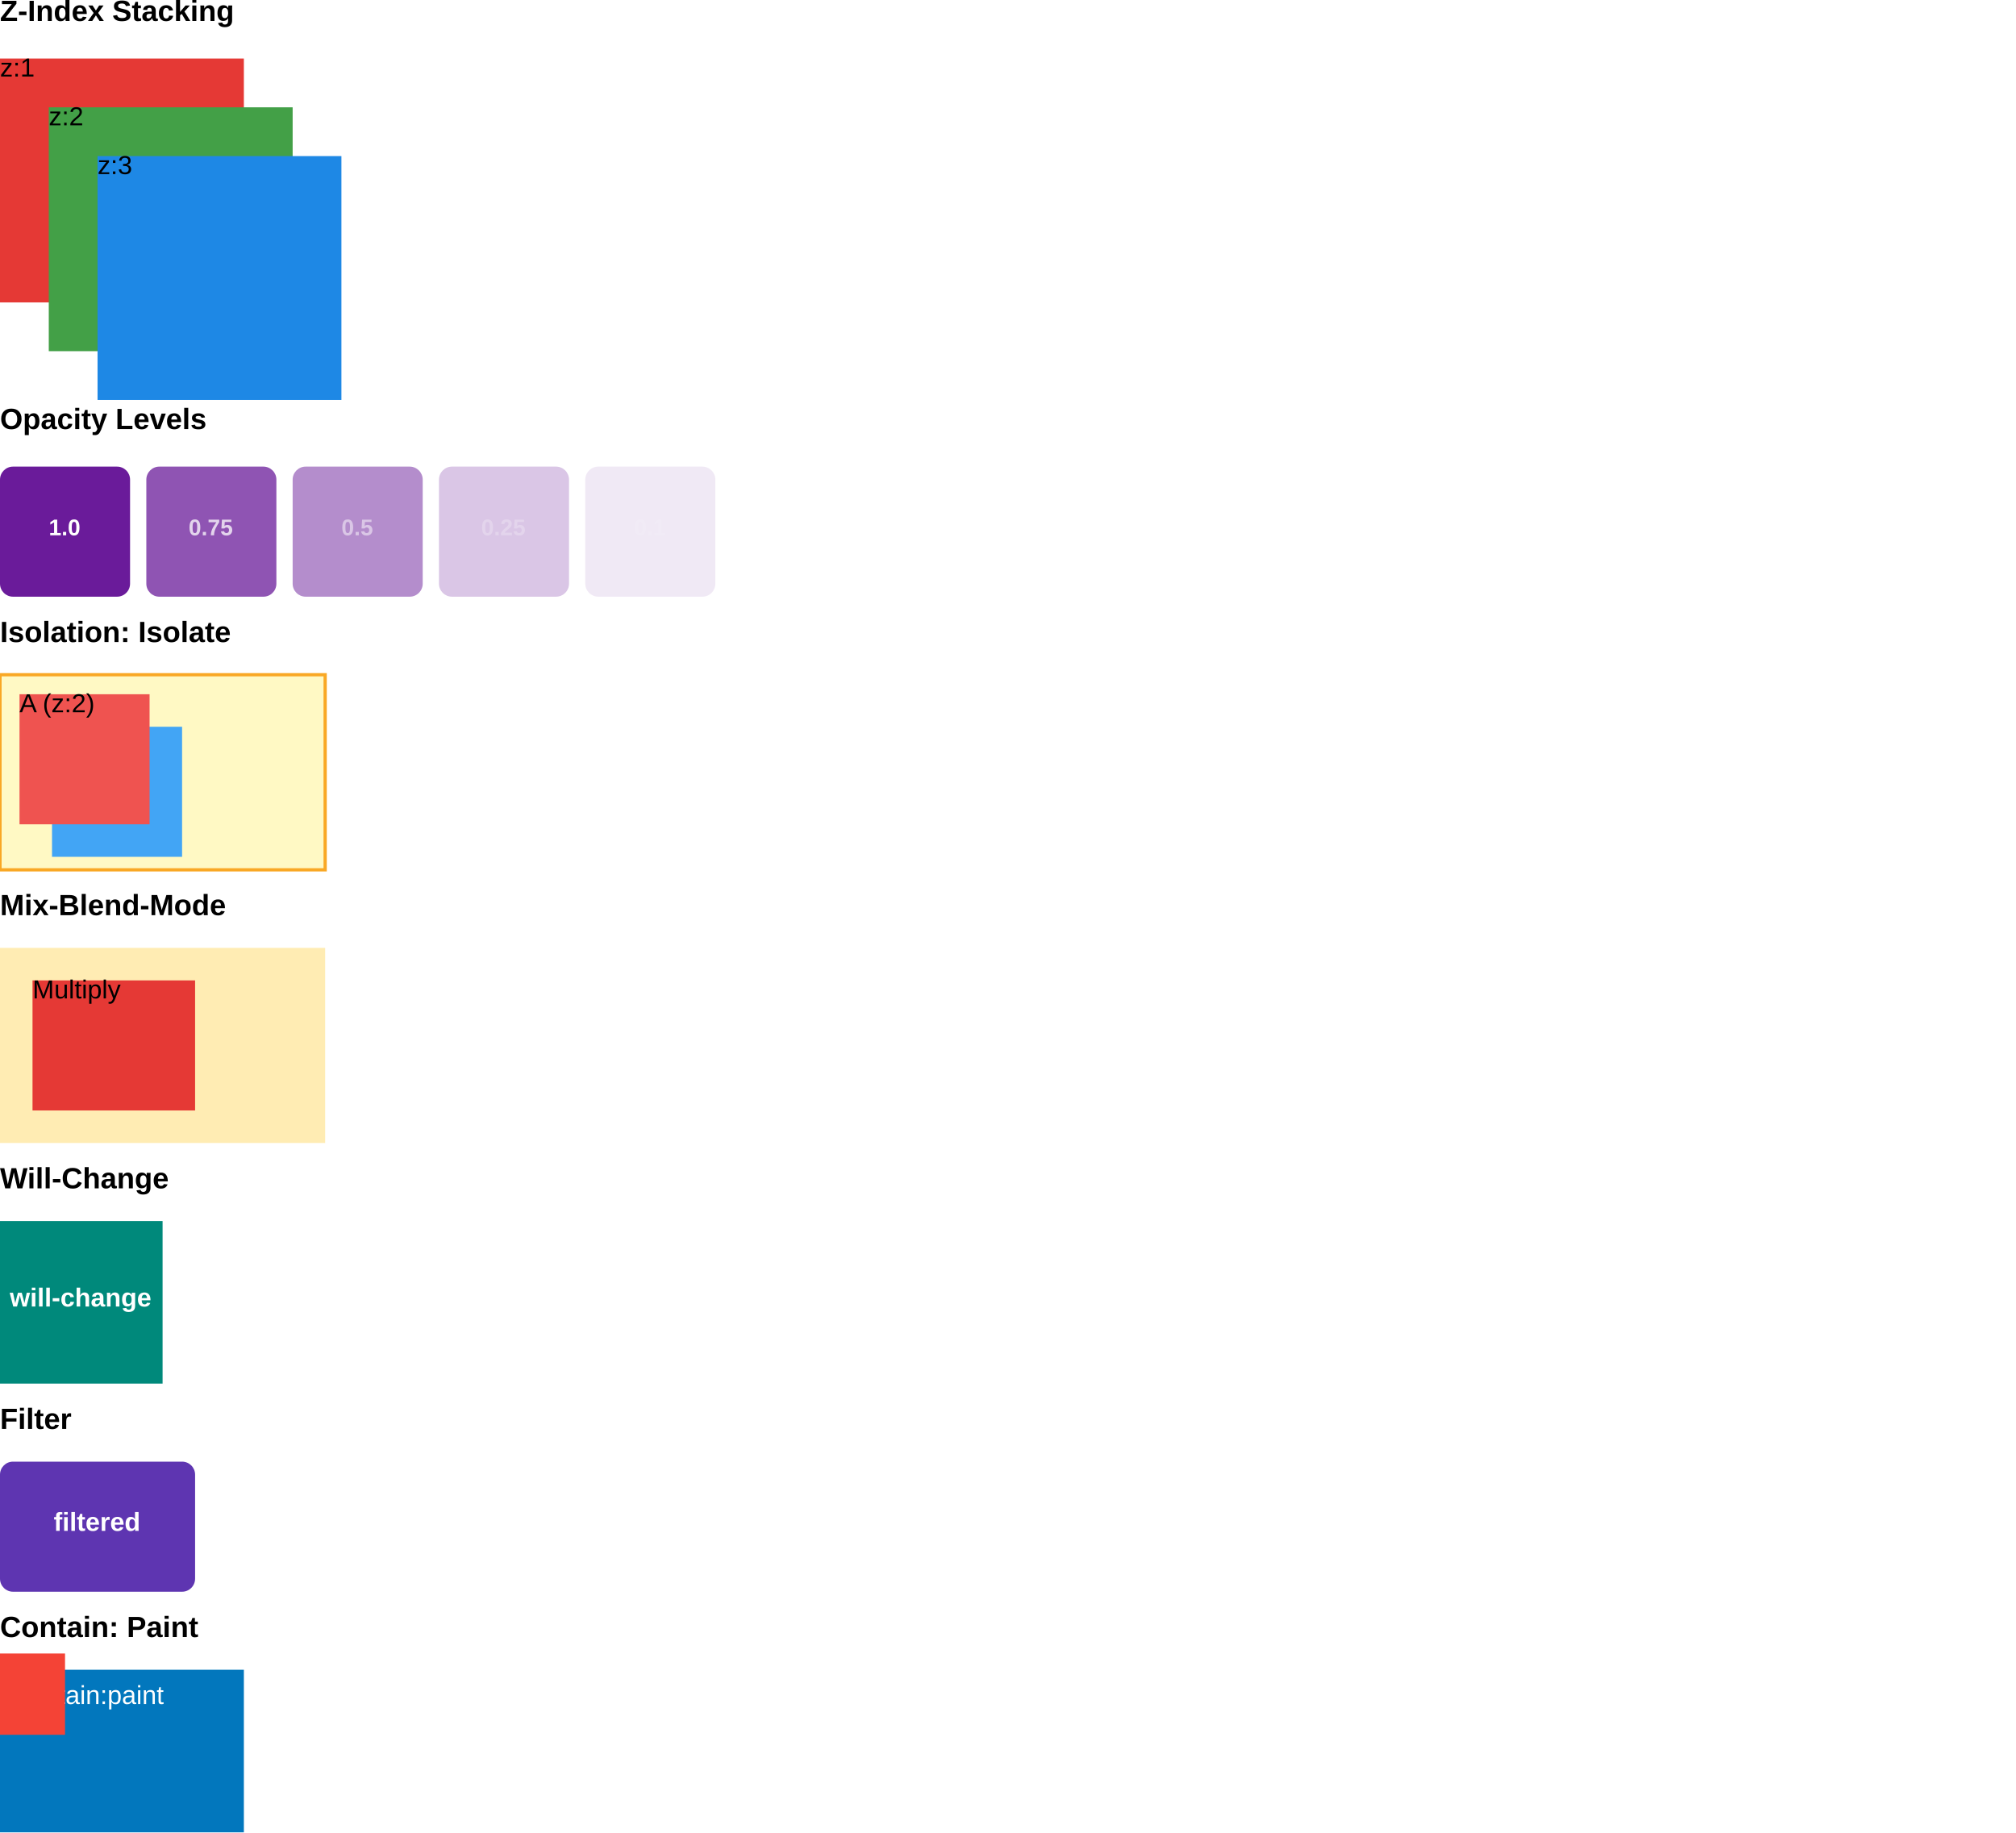
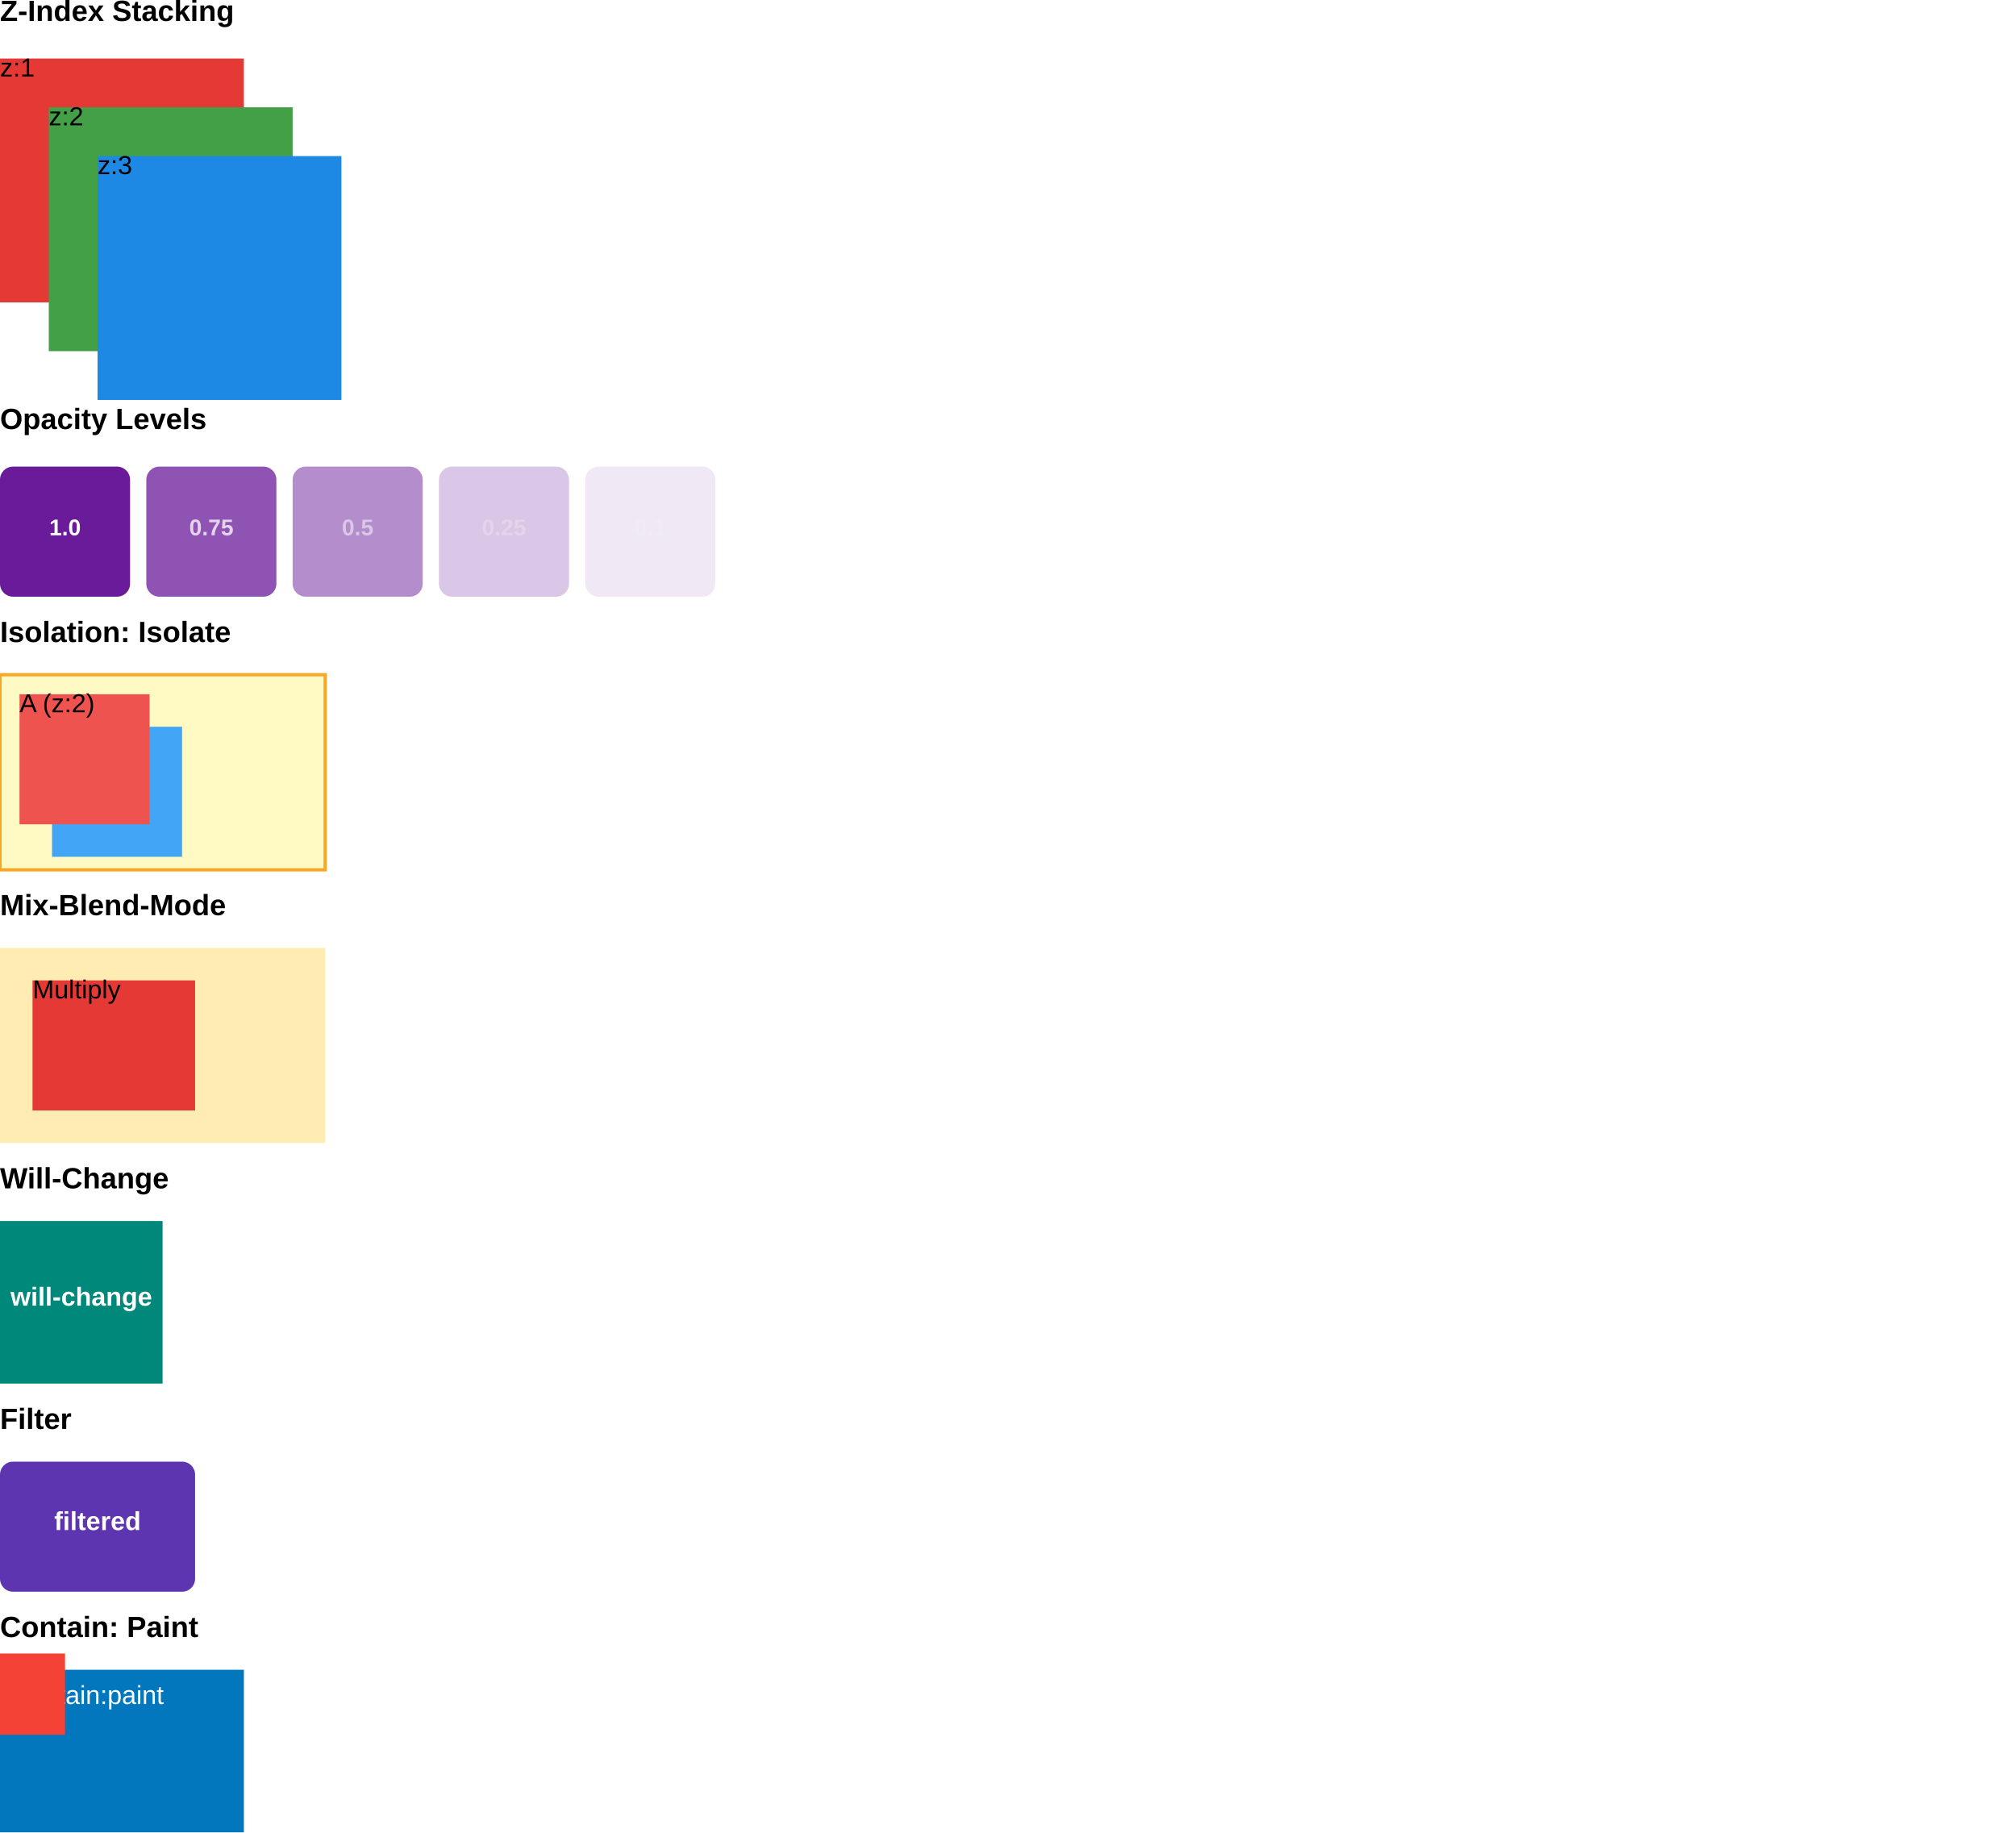
<svg xmlns="http://www.w3.org/2000/svg" width="1240" height="1127" viewBox="0 0 1240 1127">
  <text x="0" y="1" fill="rgb(0, 0, 0)" dominant-baseline="text-before-edge" font-weight="700" font-size="18px" font-family="Arial">Z-Index Stacking</text>
  <path d="M0,36 L150,36 L150,186 L0,186 Z" fill="rgb(229, 57, 53)" />
  <text x="0" y="36.5" fill="rgb(0, 0, 0)" dominant-baseline="text-before-edge" font-size="16px" font-family="Arial">z:1</text>
  <path d="M30,66 L180,66 L180,216 L30,216 Z" fill="rgb(67, 160, 71)" />
  <text x="30" y="66.5" fill="rgb(0, 0, 0)" dominant-baseline="text-before-edge" font-size="16px" font-family="Arial">z:2</text>
  <path d="M60,96 L210,96 L210,246 L60,246 Z" fill="rgb(30, 136, 229)" />
  <text x="60" y="96.5" fill="rgb(0, 0, 0)" dominant-baseline="text-before-edge" font-size="16px" font-family="Arial">z:3</text>
  <text x="0" y="252" fill="rgb(0, 0, 0)" dominant-baseline="text-before-edge" font-weight="700" font-size="18px" font-family="Arial">Opacity Levels</text>
  <rect x="0" y="287" width="80" height="80" rx="8" ry="8" fill="rgb(106, 27, 154)" />
-   <text x="30" y="320" fill="rgb(255, 255, 255)" dominant-baseline="text-before-edge" font-weight="700" font-size="14px" font-family="Arial">1.0</text>
+   <text x="30.27" y="320" fill="rgb(255, 255, 255)" dominant-baseline="text-before-edge" font-weight="700" font-size="14px" font-family="Arial">1.0</text>
  <rect x="90" y="287" width="80" height="80" rx="8" ry="8" fill="rgb(106, 27, 154)" opacity="0.75" />
-   <text x="116" y="320" fill="rgb(255, 255, 255)" dominant-baseline="text-before-edge" font-weight="700" font-size="14px" font-family="Arial" opacity="0.75">0.75</text>
+   <text x="116.38" y="320" fill="rgb(255, 255, 255)" dominant-baseline="text-before-edge" font-weight="700" font-size="14px" font-family="Arial" opacity="0.75">0.75</text>
  <rect x="180" y="287" width="80" height="80" rx="8" ry="8" fill="rgb(106, 27, 154)" opacity="0.5" />
-   <text x="210" y="320" fill="rgb(255, 255, 255)" dominant-baseline="text-before-edge" font-weight="700" font-size="14px" font-family="Arial" opacity="0.5">0.5</text>
+   <text x="210.27" y="320" fill="rgb(255, 255, 255)" dominant-baseline="text-before-edge" font-weight="700" font-size="14px" font-family="Arial" opacity="0.5">0.5</text>
  <rect x="270" y="287" width="80" height="80" rx="8" ry="8" fill="rgb(106, 27, 154)" opacity="0.25" />
-   <text x="296" y="320" fill="rgb(255, 255, 255)" dominant-baseline="text-before-edge" font-weight="700" font-size="14px" font-family="Arial" opacity="0.25">0.25</text>
+   <text x="296.38" y="320" fill="rgb(255, 255, 255)" dominant-baseline="text-before-edge" font-weight="700" font-size="14px" font-family="Arial" opacity="0.25">0.25</text>
  <rect x="360" y="287" width="80" height="80" rx="8" ry="8" fill="rgb(106, 27, 154)" opacity="0.1" />
-   <text x="390" y="320" fill="rgb(255, 255, 255)" dominant-baseline="text-before-edge" font-weight="700" font-size="14px" font-family="Arial" opacity="0.1">0.1</text>
+   <text x="390.27" y="320" fill="rgb(255, 255, 255)" dominant-baseline="text-before-edge" font-weight="700" font-size="14px" font-family="Arial" opacity="0.1">0.1</text>
  <text x="0" y="383" fill="rgb(0, 0, 0)" dominant-baseline="text-before-edge" font-weight="700" font-size="18px" font-family="Arial">Isolation: Isolate</text>
  <path d="M0,415 L200,415 L200,535 L0,535 Z" fill="rgb(255, 249, 196)" stroke="rgb(249, 168, 37)" stroke-width="2" />
  <path d="M32,447 L112,447 L112,527 L32,527 Z" fill="rgb(66, 165, 245)" />
  <text x="32" y="447.5" fill="rgb(0, 0, 0)" dominant-baseline="text-before-edge" font-size="16px" font-family="Arial">B (z:1)</text>
  <path d="M12,427 L92,427 L92,507 L12,507 Z" fill="rgb(239, 83, 80)" />
  <text x="12" y="427.5" fill="rgb(0, 0, 0)" dominant-baseline="text-before-edge" font-size="16px" font-family="Arial">A (z:2)</text>
  <text x="0" y="551" fill="rgb(0, 0, 0)" dominant-baseline="text-before-edge" font-weight="700" font-size="18px" font-family="Arial">Mix-Blend-Mode</text>
  <path d="M0,583 L200,583 L200,703 L0,703 Z" fill="rgb(255, 236, 179)" />
  <path d="M20,603 L120,603 L120,683 L20,683 Z" fill="rgb(229, 57, 53)" />
  <text x="20" y="603.5" fill="rgb(0, 0, 0)" dominant-baseline="text-before-edge" font-size="16px" font-family="Arial">Multiply</text>
  <text x="0" y="719" fill="rgb(0, 0, 0)" dominant-baseline="text-before-edge" font-weight="700" font-size="18px" font-family="Arial">Will-Change</text>
  <path d="M0,751 L100,751 L100,851 L0,851 Z" fill="rgb(0, 137, 123)" />
-   <text x="6" y="793" fill="rgb(255, 255, 255)" dominant-baseline="text-before-edge" font-weight="700" font-size="16px" font-family="Arial">will-change</text>
+   <text x="6.44" y="792.5" fill="rgb(255, 255, 255)" dominant-baseline="text-before-edge" font-weight="700" font-size="16px" font-family="Arial">will-change</text>
  <text x="0" y="867" fill="rgb(0, 0, 0)" dominant-baseline="text-before-edge" font-weight="700" font-size="18px" font-family="Arial">Filter</text>
  <rect x="0" y="899" width="120" height="80" rx="8" ry="8" fill="rgb(94, 53, 177)" />
-   <text x="33" y="931" fill="rgb(255, 255, 255)" dominant-baseline="text-before-edge" font-weight="700" font-size="16px" font-family="Arial">filtered</text>
+   <text x="33.33" y="930.5" fill="rgb(255, 255, 255)" dominant-baseline="text-before-edge" font-weight="700" font-size="16px" font-family="Arial">filtered</text>
  <text x="0" y="995" fill="rgb(0, 0, 0)" dominant-baseline="text-before-edge" font-weight="700" font-size="18px" font-family="Arial">Contain: Paint</text>
  <path d="M0,1027 L150,1027 L150,1127 L0,1127 Z" fill="rgb(2, 119, 189)" />
  <text x="10" y="1037.5" fill="rgb(255, 255, 255)" dominant-baseline="text-before-edge" font-size="16px" font-family="Arial">contain:paint</text>
  <path d="M-10,1017 L40,1017 L40,1067 L-10,1067 Z" fill="rgb(244, 67, 54)" />
</svg>
